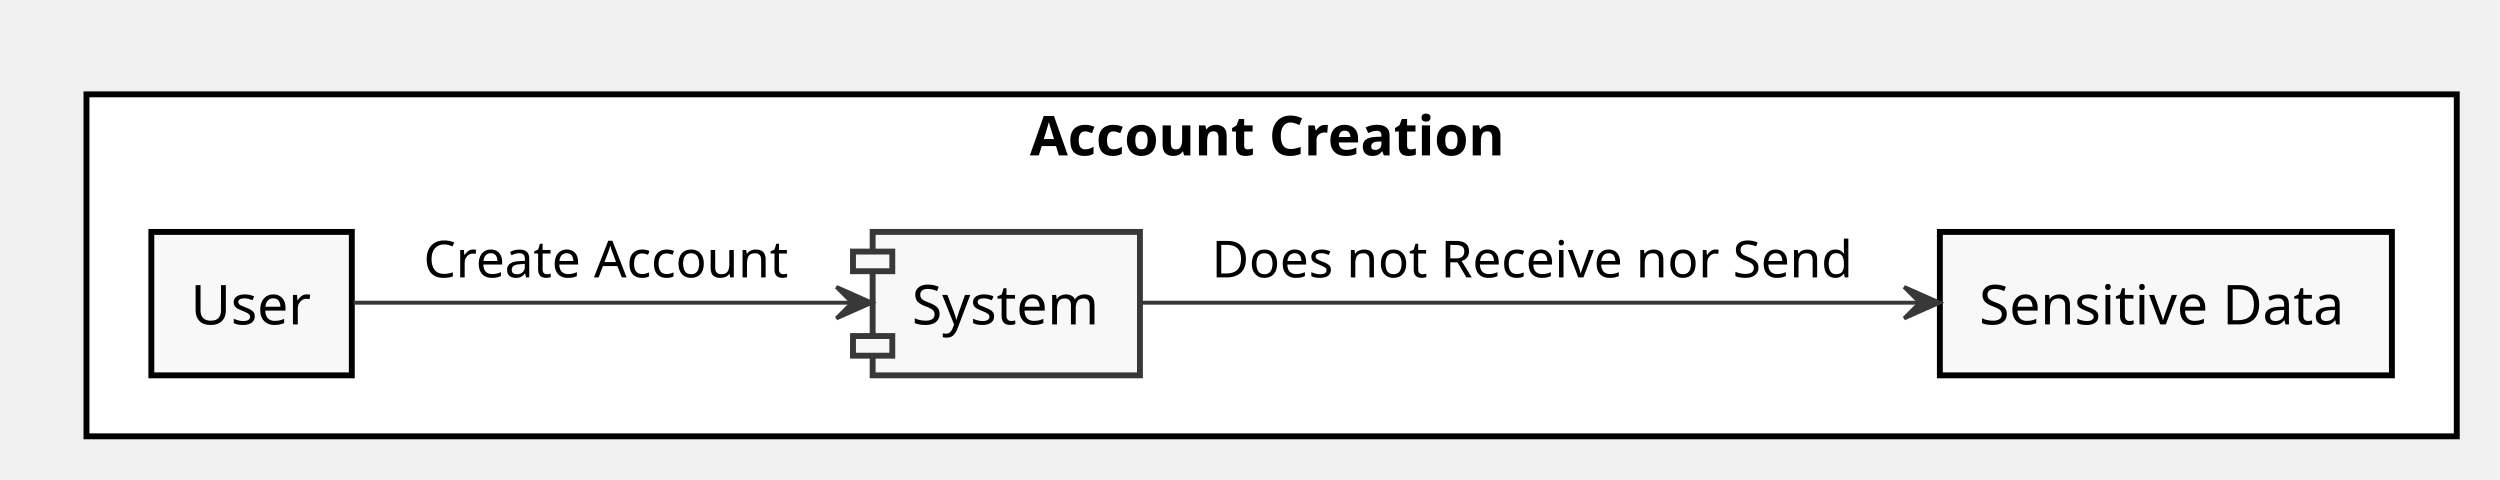
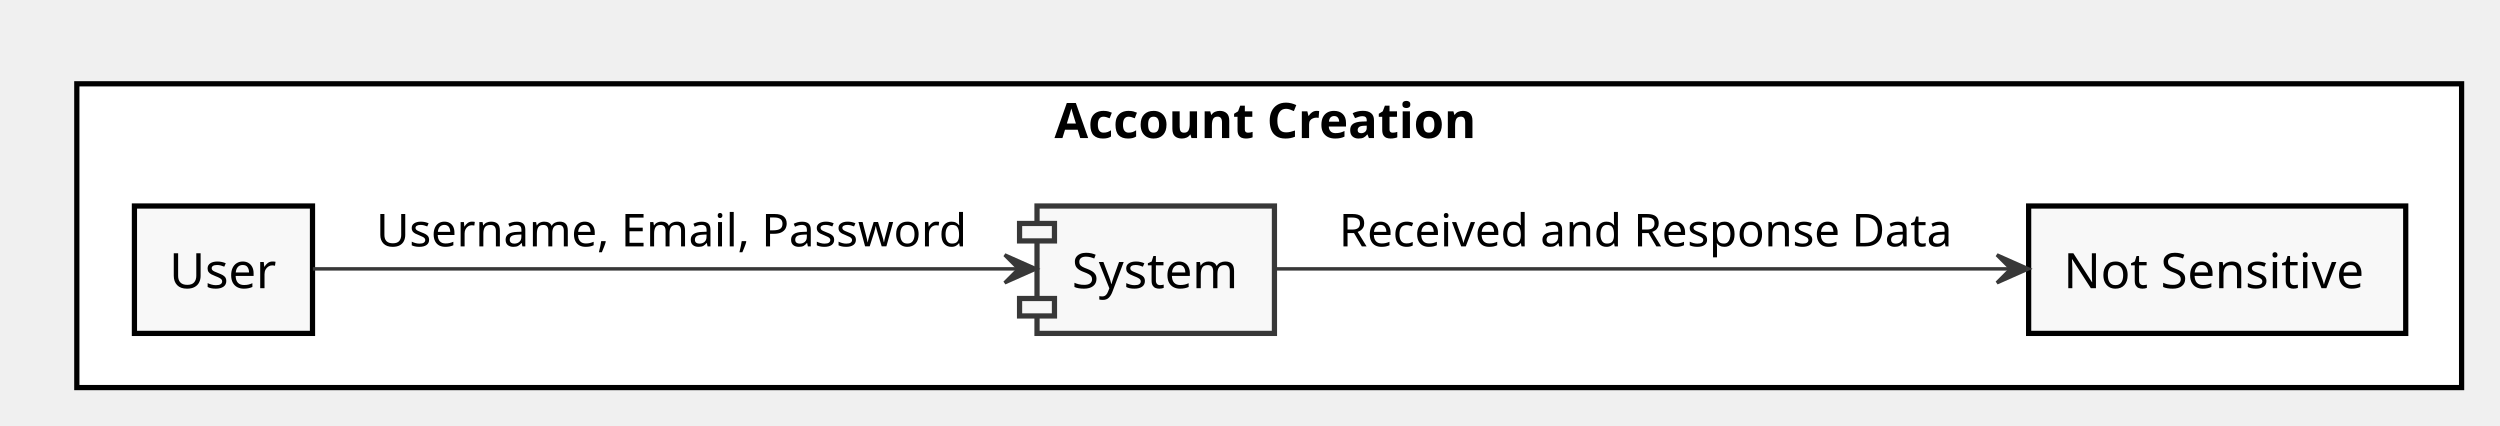
- <svg xmlns="http://www.w3.org/2000/svg" contentScriptType="application/ecmascript" contentStyleType="text/css" height="122px" preserveAspectRatio="none" style="width:636px;height:122px;" version="1.1" viewBox="0 0 636 122" width="636px" zoomAndPan="magnify">
+ <svg xmlns="http://www.w3.org/2000/svg" contentScriptType="application/ecmascript" contentStyleType="text/css" height="122px" preserveAspectRatio="none" style="width:716px;height:122px;" version="1.1" viewBox="0 0 716 122" width="716px" zoomAndPan="magnify">
  <defs />
  <g>
-     <rect fill="#FFFFFF" height="87" style="stroke: #000000; stroke-width: 1.5;" width="603" x="22" y="24" />
-     <text fill="#000000" font-family="sans-serif" font-size="14" font-weight="bold" lengthAdjust="spacingAndGlyphs" textLength="123" x="262" y="39.535">Account Creation</text>
+     <rect fill="#FFFFFF" height="87" style="stroke: #000000; stroke-width: 1.5;" width="683" x="22" y="24" />
+     <text fill="#000000" font-family="sans-serif" font-size="14" font-weight="bold" lengthAdjust="spacingAndGlyphs" textLength="123" x="302" y="39.535">Account Creation</text>
    <rect fill="#F8F8F8" height="36.488" style="stroke: #000000; stroke-width: 1.5;" width="51" x="38.5" y="59" />
    <text fill="#000000" font-family="sans-serif" font-size="14" lengthAdjust="spacingAndGlyphs" textLength="31" x="48.5" y="82.535">User</text>
-     <rect fill="#F8F8F8" height="36.488" style="stroke: #000000; stroke-width: 1.5;" width="115" x="493.5" y="59" />
-     <text fill="#000000" font-family="sans-serif" font-size="14" lengthAdjust="spacingAndGlyphs" textLength="95" x="503.5" y="82.535">Sensitive Data</text>
-     <rect fill="#F8F8F8" height="36.488" style="stroke: #383838; stroke-width: 1.5;" width="68" x="222" y="59" />
-     <rect fill="#F8F8F8" height="5" style="stroke: #383838; stroke-width: 1.5;" width="10" x="217" y="64" />
-     <rect fill="#F8F8F8" height="5" style="stroke: #383838; stroke-width: 1.5;" width="10" x="217" y="85.488" />
-     <text fill="#000000" font-family="sans-serif" font-size="14" lengthAdjust="spacingAndGlyphs" textLength="48" x="232" y="82.535">System</text>
-     <path d="M89.89,77 C122.38,77 178.42,77 216.33,77 " fill="none" id="Source-&gt;System" style="stroke: #383838; stroke-width: 1.0;" />
-     <polygon fill="#383838" points="221.79,77,212.79,73,216.79,77,212.79,81,221.79,77" style="stroke: #383838; stroke-width: 1.0;" />
-     <text fill="#000000" font-family="sans-serif" font-size="13" lengthAdjust="spacingAndGlyphs" textLength="96" x="107.75" y="70.568">Create Account</text>
-     <path d="M290.13,77 C338.51,77 427.89,77 488.38,77 " fill="none" id="System-&gt;Measure" style="stroke: #383838; stroke-width: 1.0;" />
-     <polygon fill="#383838" points="493.42,77,484.42,73,488.42,77,484.42,81,493.42,77" style="stroke: #383838; stroke-width: 1.0;" />
-     <text fill="#000000" font-family="sans-serif" font-size="13" lengthAdjust="spacingAndGlyphs" textLength="167" x="308.25" y="70.568">Does not Receive nor Send</text>
+     <rect fill="#F8F8F8" height="36.488" style="stroke: #000000; stroke-width: 1.5;" width="108" x="581" y="59" />
+     <text fill="#000000" font-family="sans-serif" font-size="14" lengthAdjust="spacingAndGlyphs" textLength="88" x="591" y="82.535">Not Sensitive</text>
+     <rect fill="#F8F8F8" height="36.488" style="stroke: #383838; stroke-width: 1.5;" width="68" x="297" y="59" />
+     <rect fill="#F8F8F8" height="5" style="stroke: #383838; stroke-width: 1.5;" width="10" x="292" y="64" />
+     <rect fill="#F8F8F8" height="5" style="stroke: #383838; stroke-width: 1.5;" width="10" x="292" y="85.488" />
+     <text fill="#000000" font-family="sans-serif" font-size="14" lengthAdjust="spacingAndGlyphs" textLength="48" x="307" y="82.535">System</text>
+     <path d="M89.6,77 C136.39,77 235.98,77 291.51,77 " fill="none" id="Source-&gt;System" style="stroke: #383838; stroke-width: 1.0;" />
+     <polygon fill="#383838" points="296.74,77,287.74,73,291.74,77,287.74,81,296.74,77" style="stroke: #383838; stroke-width: 1.0;" />
+     <text fill="#000000" font-family="sans-serif" font-size="13" lengthAdjust="spacingAndGlyphs" textLength="171" x="107.75" y="70.568">Username, Email, Password</text>
+     <path d="M365.28,77 C416.33,77 513.03,77 575.7,77 " fill="none" id="System-&gt;Measure" style="stroke: #383838; stroke-width: 1.0;" />
+     <polygon fill="#383838" points="580.91,77,571.91,73,575.91,77,571.91,81,580.91,77" style="stroke: #383838; stroke-width: 1.0;" />
+     <text fill="#000000" font-family="sans-serif" font-size="13" lengthAdjust="spacingAndGlyphs" textLength="179" x="383.5" y="70.568">Received and Response Data</text>
  </g>
</svg>
